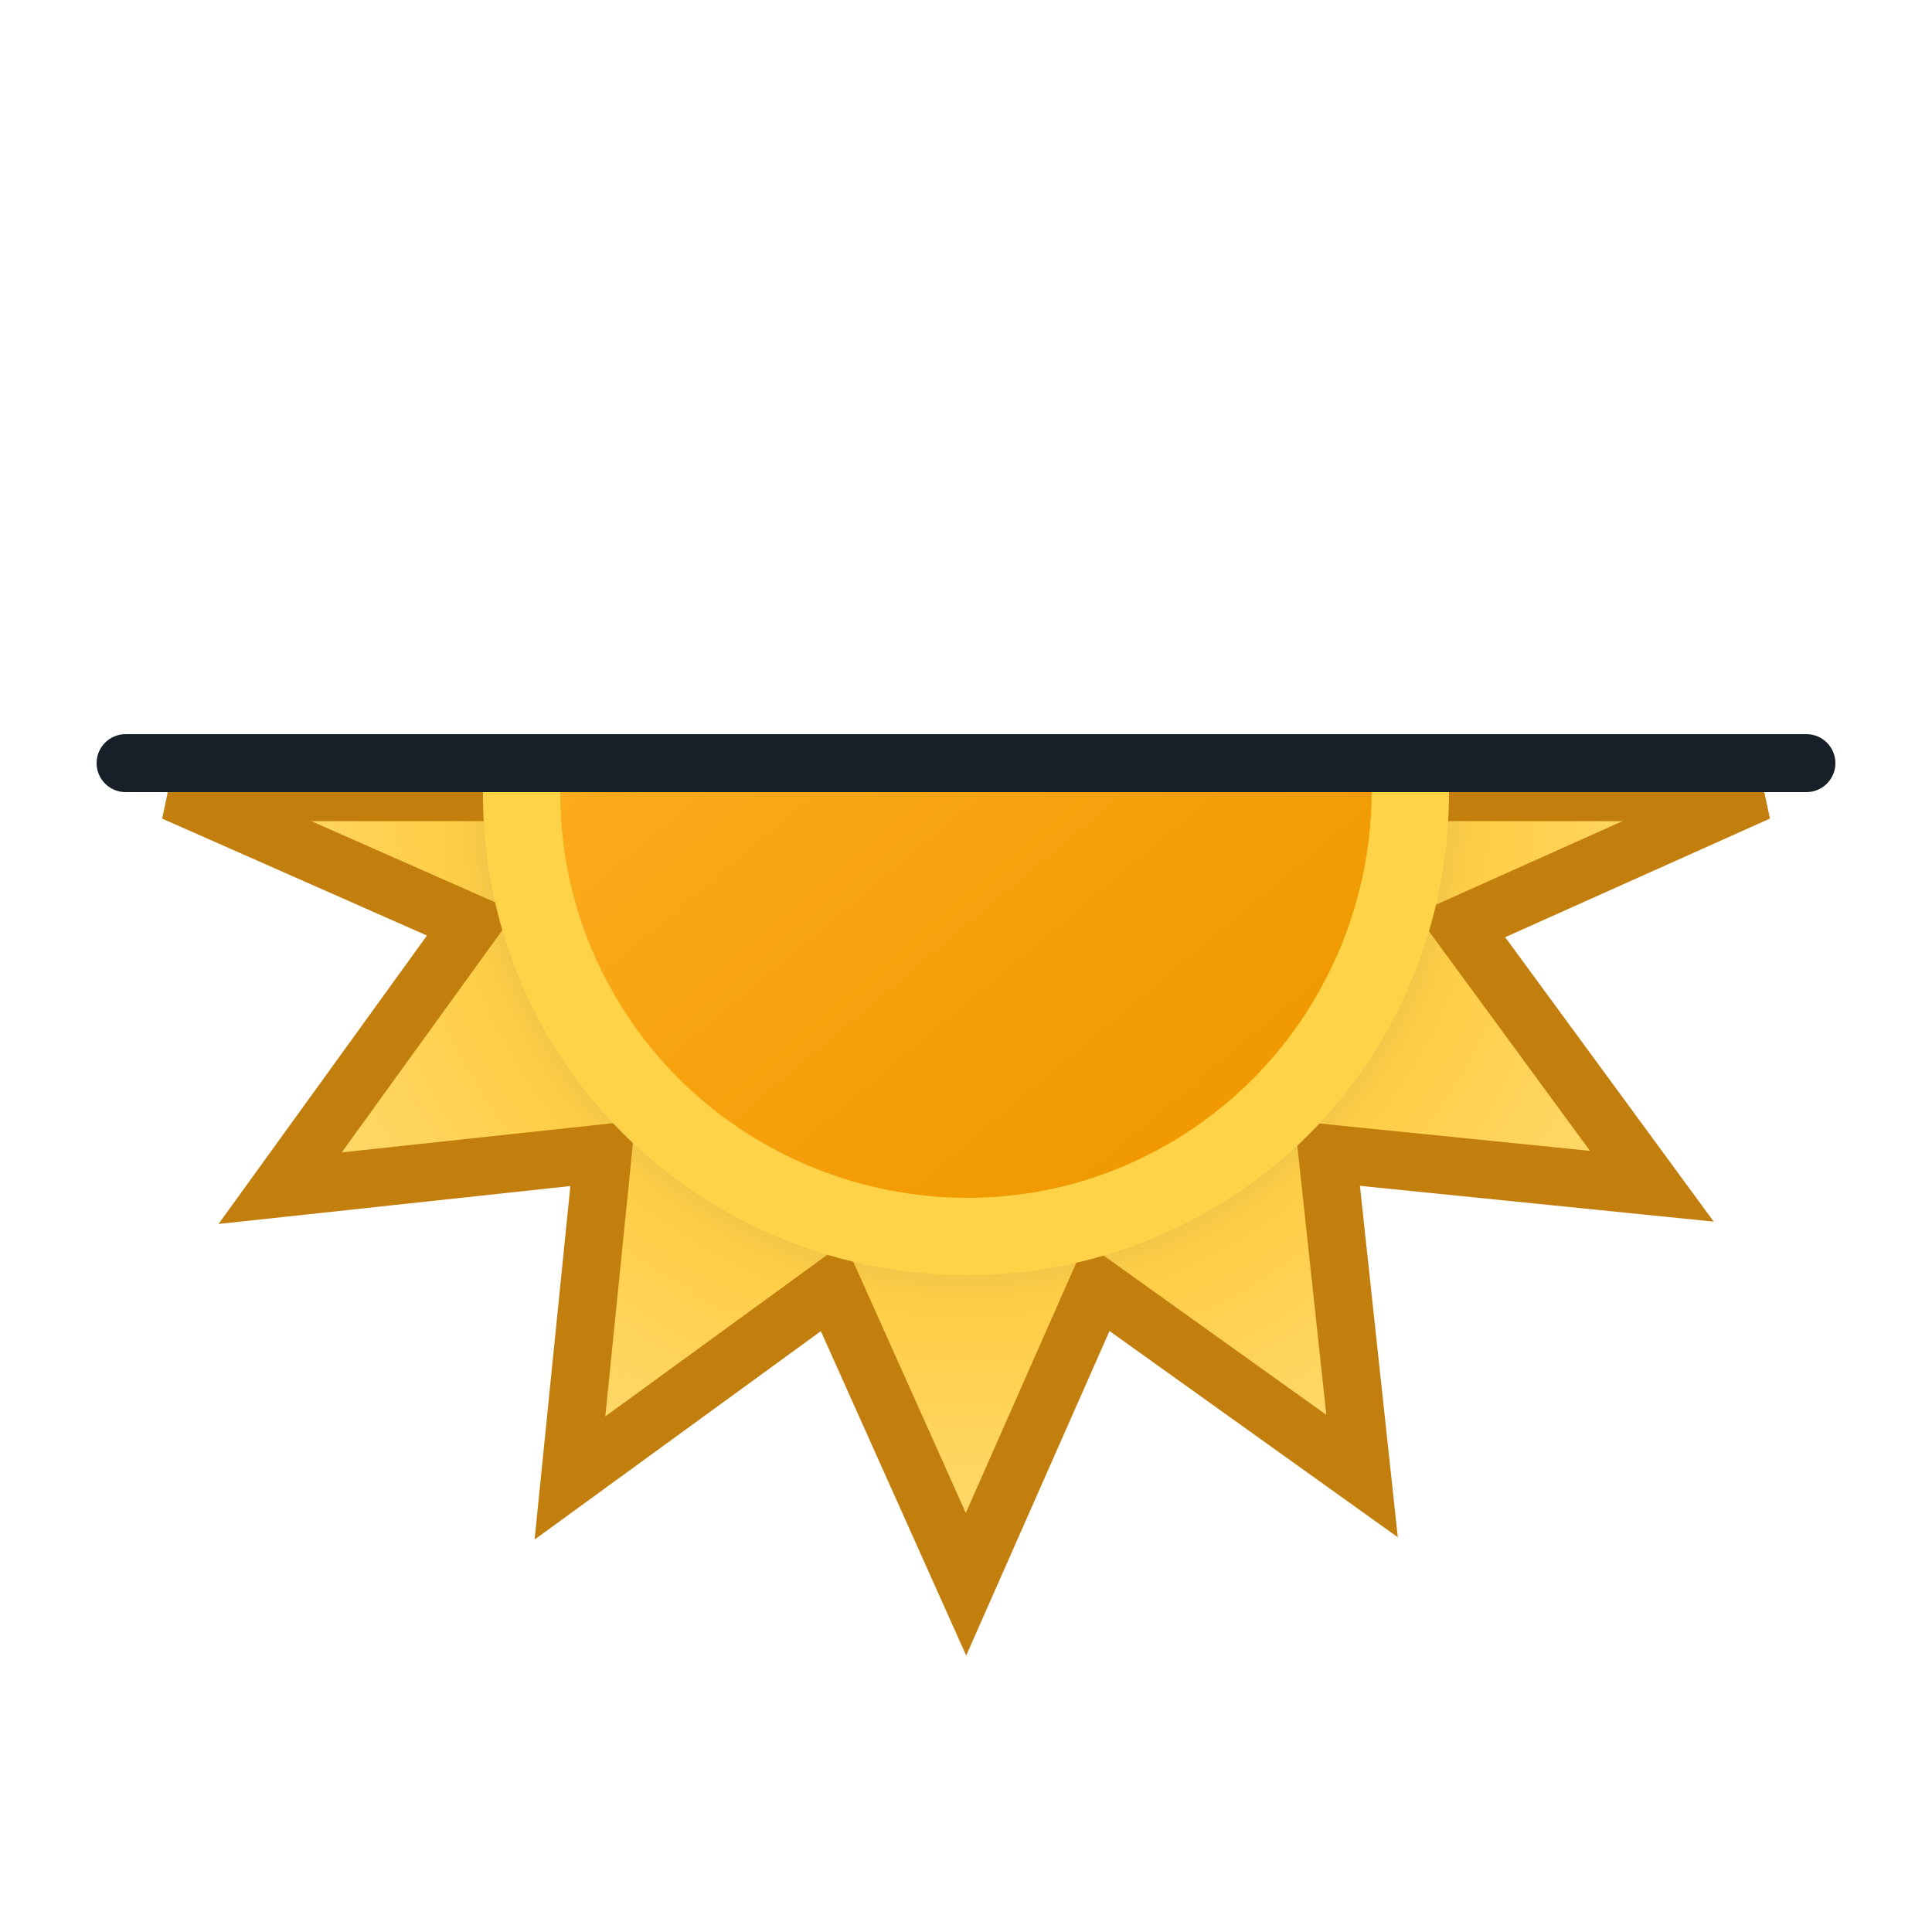
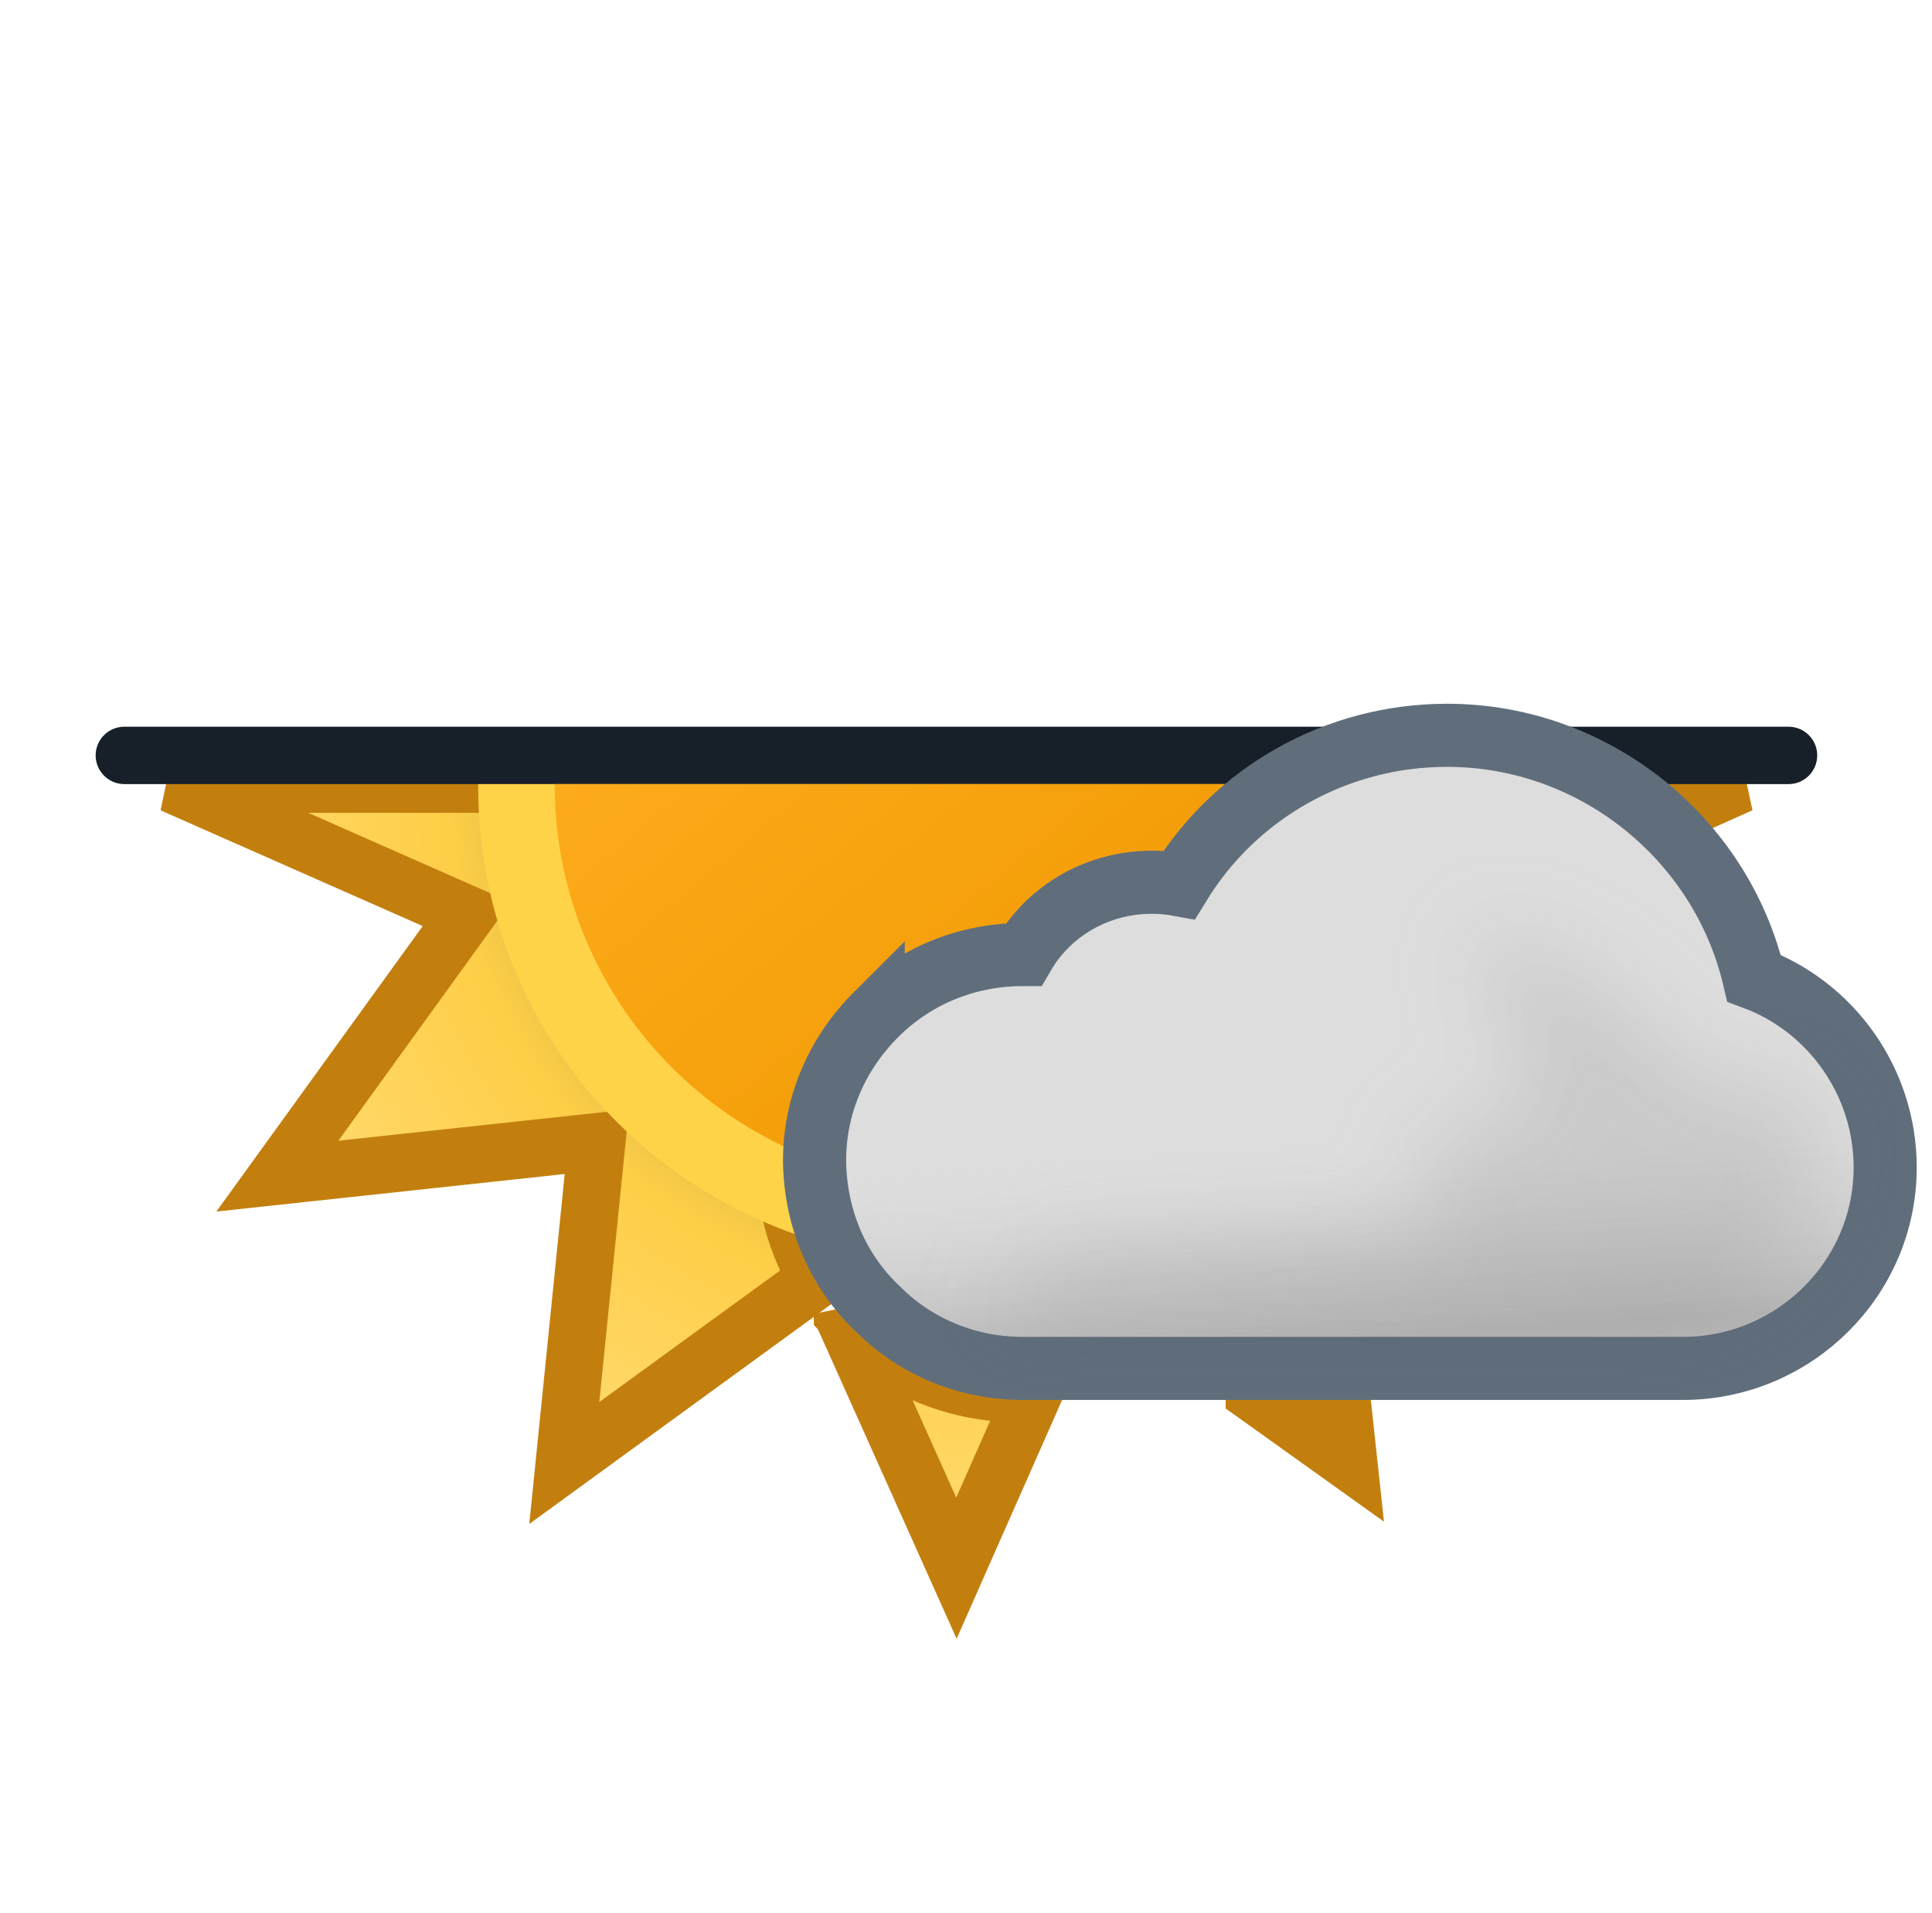
- <svg xmlns="http://www.w3.org/2000/svg" width="100" height="100" fill="none" viewBox="0 0 100 100">
-   <path fill="url(#01m__01m__paint0_radial_1965_4980)" fill-rule="evenodd" stroke="#C37F0E" stroke-width="3" d="M91 41l-15.4 6.9 9.9 13.5-16.8-1.7 1.8 16.7-13.7-9.8L50 82l-6.9-15.4-13.6 9.9 1.7-16.8-16.7 1.8 9.9-13.7L9 41h82z" clip-rule="evenodd" />
-   <path fill="#FFD348" fill-rule="evenodd" d="M62.493 62.715c-12.004 6.805-27.307 2.702-34.21-9.206A24.921 24.921 0 0125 41h50c.005 8.695-4.447 17.145-12.507 21.715z" clip-rule="evenodd" />
-   <path fill="url(#01m__01m__paint1_linear_1965_4980)" fill-rule="evenodd" d="M29 41a20.71 20.71 0 002.804 10.498c5.799 9.998 18.696 13.497 28.694 7.698C67.193 55.313 70.974 48.247 71 41H29z" clip-rule="evenodd" />
-   <path fill="#171F28" fill-rule="evenodd" d="M5 39.5A1.5 1.5 0 016.5 38h87a1.5 1.5 0 010 3h-87A1.5 1.5 0 015 39.5z" clip-rule="evenodd" />
+ <svg xmlns="http://www.w3.org/2000/svg" width="101" height="100" fill="none" viewBox="0 0 101 100">
+   <path fill="url(#02m__02m__paint0_radial_1965_4983)" fill-rule="evenodd" stroke="#C37F0E" stroke-width="3" d="M64.248 41H9l15.4 6.8-9.9 13.7 16.7-1.8-1.7 16.8 13.212-9.618c-1.088-1.834-1.671-3.938-1.712-6.15v-.124c0-3.16 1.24-6.135 3.47-8.365a12.25 12.25 0 018.117-3.718c1.673-2.417 4.461-3.842 7.497-3.842h.682A18.298 18.298 0 0164.248 41zM44.044 68.707L50 82l4.029-9.124h-.699c-3.222 0-6.258-1.177-8.55-3.408a12.195 12.195 0 01-.736-.76zm21.53 4.17L70.5 76.4l-.38-3.524h-4.546zm22.608-30.614c-.448-.445-.92-.867-1.412-1.263H91l-2.818 1.263z" clip-rule="evenodd" />
+   <path fill="#171F28" fill-rule="evenodd" d="M69.659 38H6.5a1.5 1.5 0 000 3h57.748a18.374 18.374 0 015.41-3zm17.111 3a18.216 18.216 0 00-5.394-3H93.5a1.5 1.5 0 010 3h-6.73z" clip-rule="evenodd" />
+   <path fill="#FFD348" fill-rule="evenodd" d="M64.248 41a18.298 18.298 0 00-3.482 3.683h-.682c-3.036 0-5.824 1.425-7.497 3.842a12.25 12.25 0 00-8.117 3.718A11.765 11.765 0 0041 60.608v.123a12.82 12.82 0 00.652 3.834c-5.447-1.913-10.26-5.693-13.368-11.056A24.921 24.921 0 0125 41h39.248z" clip-rule="evenodd" />
+   <path fill="url(#02m__02m__paint1_linear_1965_4983)" fill-rule="evenodd" d="M64.248 41a18.298 18.298 0 00-3.482 3.683h-.682c-3.036 0-5.824 1.425-7.497 3.842a12.25 12.25 0 00-8.117 3.718 11.761 11.761 0 00-3.453 7.72 20.986 20.986 0 01-9.213-8.465A20.71 20.71 0 0129 41h35.248z" clip-rule="evenodd" />
+   <path fill="#DDD" stroke="#606E7C" stroke-width="3.3" d="M45.65 53.203l-.001.001c-1.956 2.029-3.065 4.665-3.065 7.465v.165c.072 2.948 1.227 5.663 3.354 7.654 1.991 1.98 4.699 3.065 7.529 3.065h34.512c5.792 0 10.573-4.69 10.573-10.51 0-4.478-2.82-8.396-6.855-9.894-1.71-7.29-8.34-12.7-16.048-12.7-5.789 0-11.058 3.001-14 7.814a7.684 7.684 0 00-1.429-.13c-2.831 0-5.355 1.467-6.705 3.78h-.048c-2.98 0-5.766 1.167-7.817 3.291z" />
+   <path fill="url(#02m__02m__paint2_linear_1965_4983)" fill-rule="evenodd" d="M90.272 52.428c-1.177-7.001-7.374-12.33-14.623-12.33-5.639 0-10.72 3.16-13.198 8.117a5.715 5.715 0 00-2.23-.434c-2.603 0-4.834 1.55-5.701 3.842-.372-.062-.682-.062-1.053-.062-2.541 0-4.896.992-6.63 2.788-1.674 1.735-2.603 3.966-2.603 6.32v.124c.062 2.54 1.053 4.833 2.85 6.506 1.673 1.673 3.966 2.603 6.383 2.603h34.512c4.895 0 8.923-3.966 8.923-8.86 0-4.09-2.788-7.622-6.63-8.614z" clip-rule="evenodd" style="mix-blend-mode:multiply" opacity=".6" />
+   <g style="mix-blend-mode:multiply" filter="url(#02m__02m__filter0_f_1965_4983)" opacity=".3">
+     <path fill="#B6B6B6" d="M58.176 65.503c1.107 0 15.396-.789 16.407-1.24 1.382-.616-1.481-4.32 0-4.628.669-.139 1.652-.575 1.652-.575s2.698-.992 3.163-.992c.465 0 .232-1.837.086-2.98l-.086-.819c0-.539-1.606-1.657-1.86-3.017-.175-.947.263-2.221.172-2.459 0 0-.032-.017-.022-.02.008-.002.016.005.022.02.07.033.571.203.571.203 1.207.409 3.116 1.078 4.834 2.256 1.028.704 2.442 2.053 2.442 2.053s1.02.788 1.276 1.045c.62.62 2.478 2.478 3.718 2.478h3.098l1.394.985.31 1.99c0 4.895-4.028 8.86-8.923 8.86H51.36s2.788-3.16 6.816-3.16z" />
+   </g>
  <defs>
-     <radialGradient id="01m__01m__paint0_radial_1965_4980" cx="0" cy="0" r="1" gradientTransform="matrix(41 0 0 41 50 41)" gradientUnits="userSpaceOnUse">
+     <linearGradient id="02m__02m__paint1_linear_1965_4983" x1="36.5" x2="63.499" y1="24.912" y2="57.089" gradientUnits="userSpaceOnUse">
+       <stop stop-color="#FFAF22" />
+       <stop offset=".99" stop-color="#F09900" />
+     </linearGradient>
+     <linearGradient id="02m__02m__paint2_linear_1965_4983" x1="69.329" x2="70.568" y1="49.702" y2="69.902" gradientUnits="userSpaceOnUse">
+       <stop offset=".484" stop-color="#fff" stop-opacity="0" />
+       <stop offset="1" stop-color="#B3B2B2" />
+     </linearGradient>
+     <radialGradient id="02m__02m__paint0_radial_1965_4983" cx="0" cy="0" r="1" gradientTransform="matrix(41 0 0 41 50 41)" gradientUnits="userSpaceOnUse">
      <stop offset=".514" stop-color="#D6B849" />
      <stop offset=".652" stop-color="#FFCE47" />
      <stop offset="1" stop-color="#FFDB73" />
    </radialGradient>
-     <linearGradient id="01m__01m__paint1_linear_1965_4980" x1="36.5" x2="63.499" y1="24.912" y2="57.089" gradientUnits="userSpaceOnUse">
-       <stop stop-color="#FFAF22" />
-       <stop offset=".99" stop-color="#F09900" />
-     </linearGradient>
+     <filter id="02m__02m__filter0_f_1965_4983" width="52.668" height="28.565" x="47.022" y="44.435" color-interpolation-filters="sRGB" filterUnits="userSpaceOnUse">
+       <feFlood flood-opacity="0" result="BackgroundImageFix" />
+       <feBlend in="SourceGraphic" in2="BackgroundImageFix" result="shape" />
+       <feGaussianBlur result="effect1_foregroundBlur_1965_4983" stdDeviation="2.169" />
+     </filter>
  </defs>
</svg>
